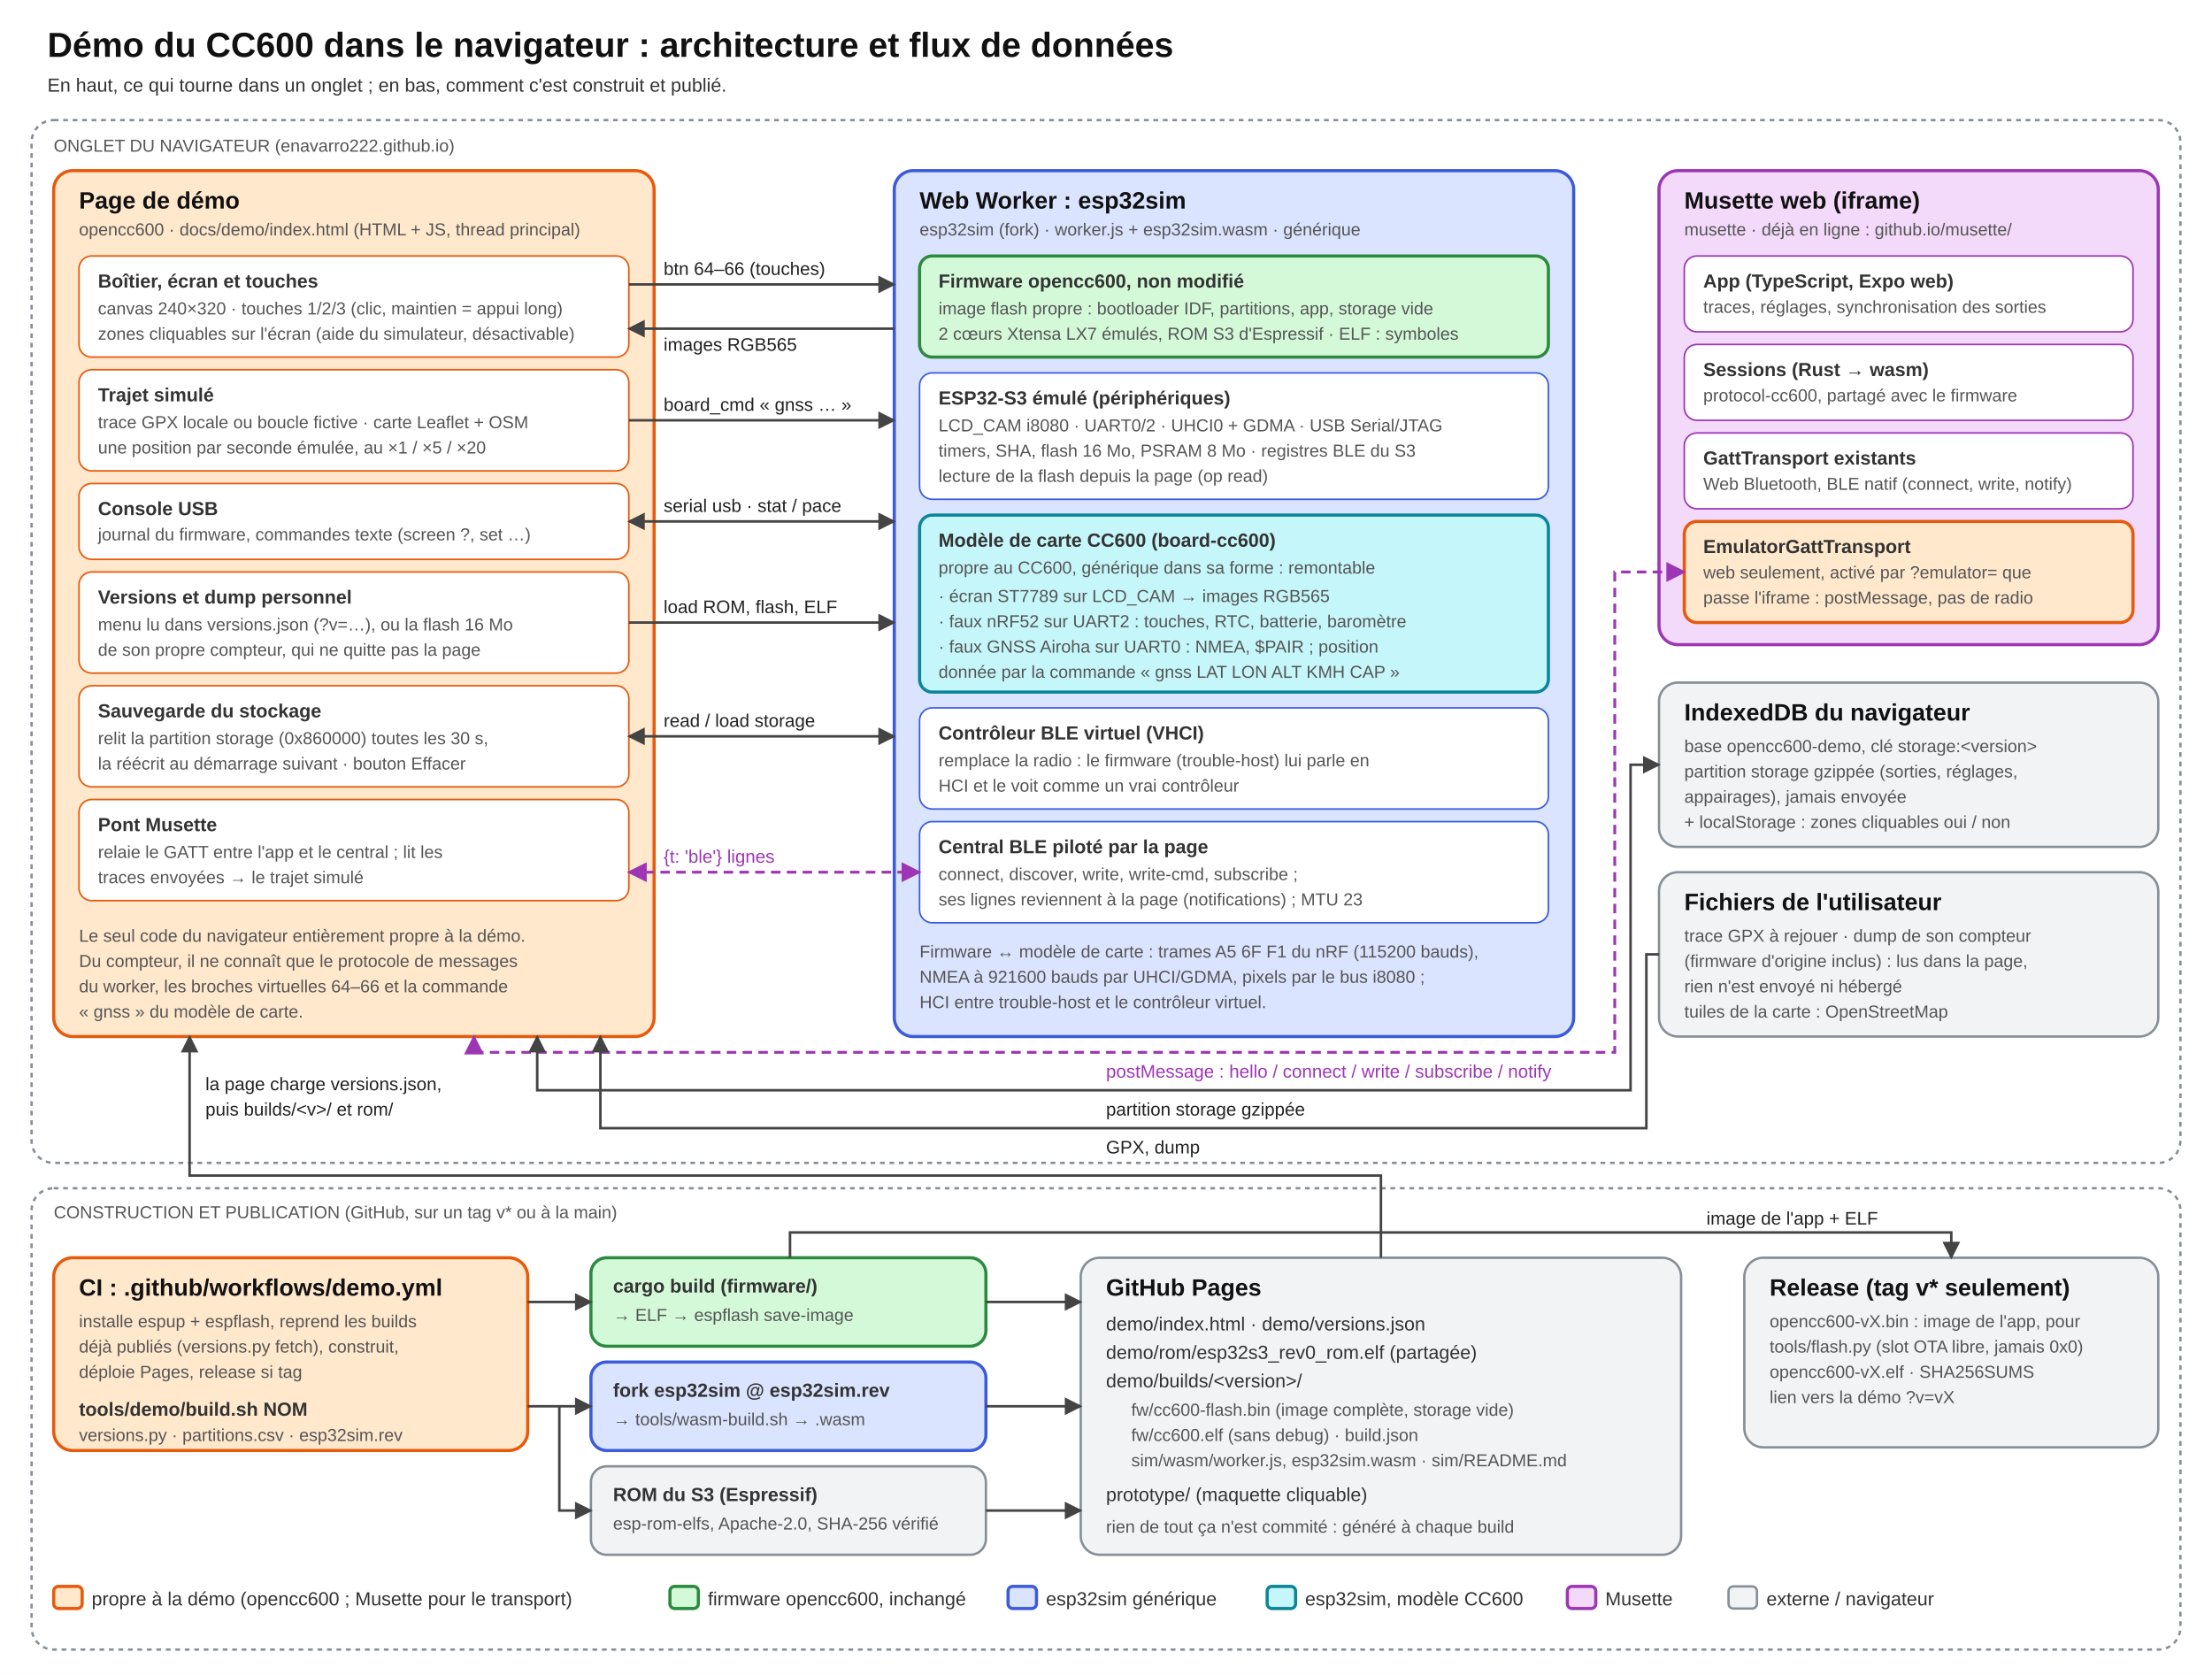
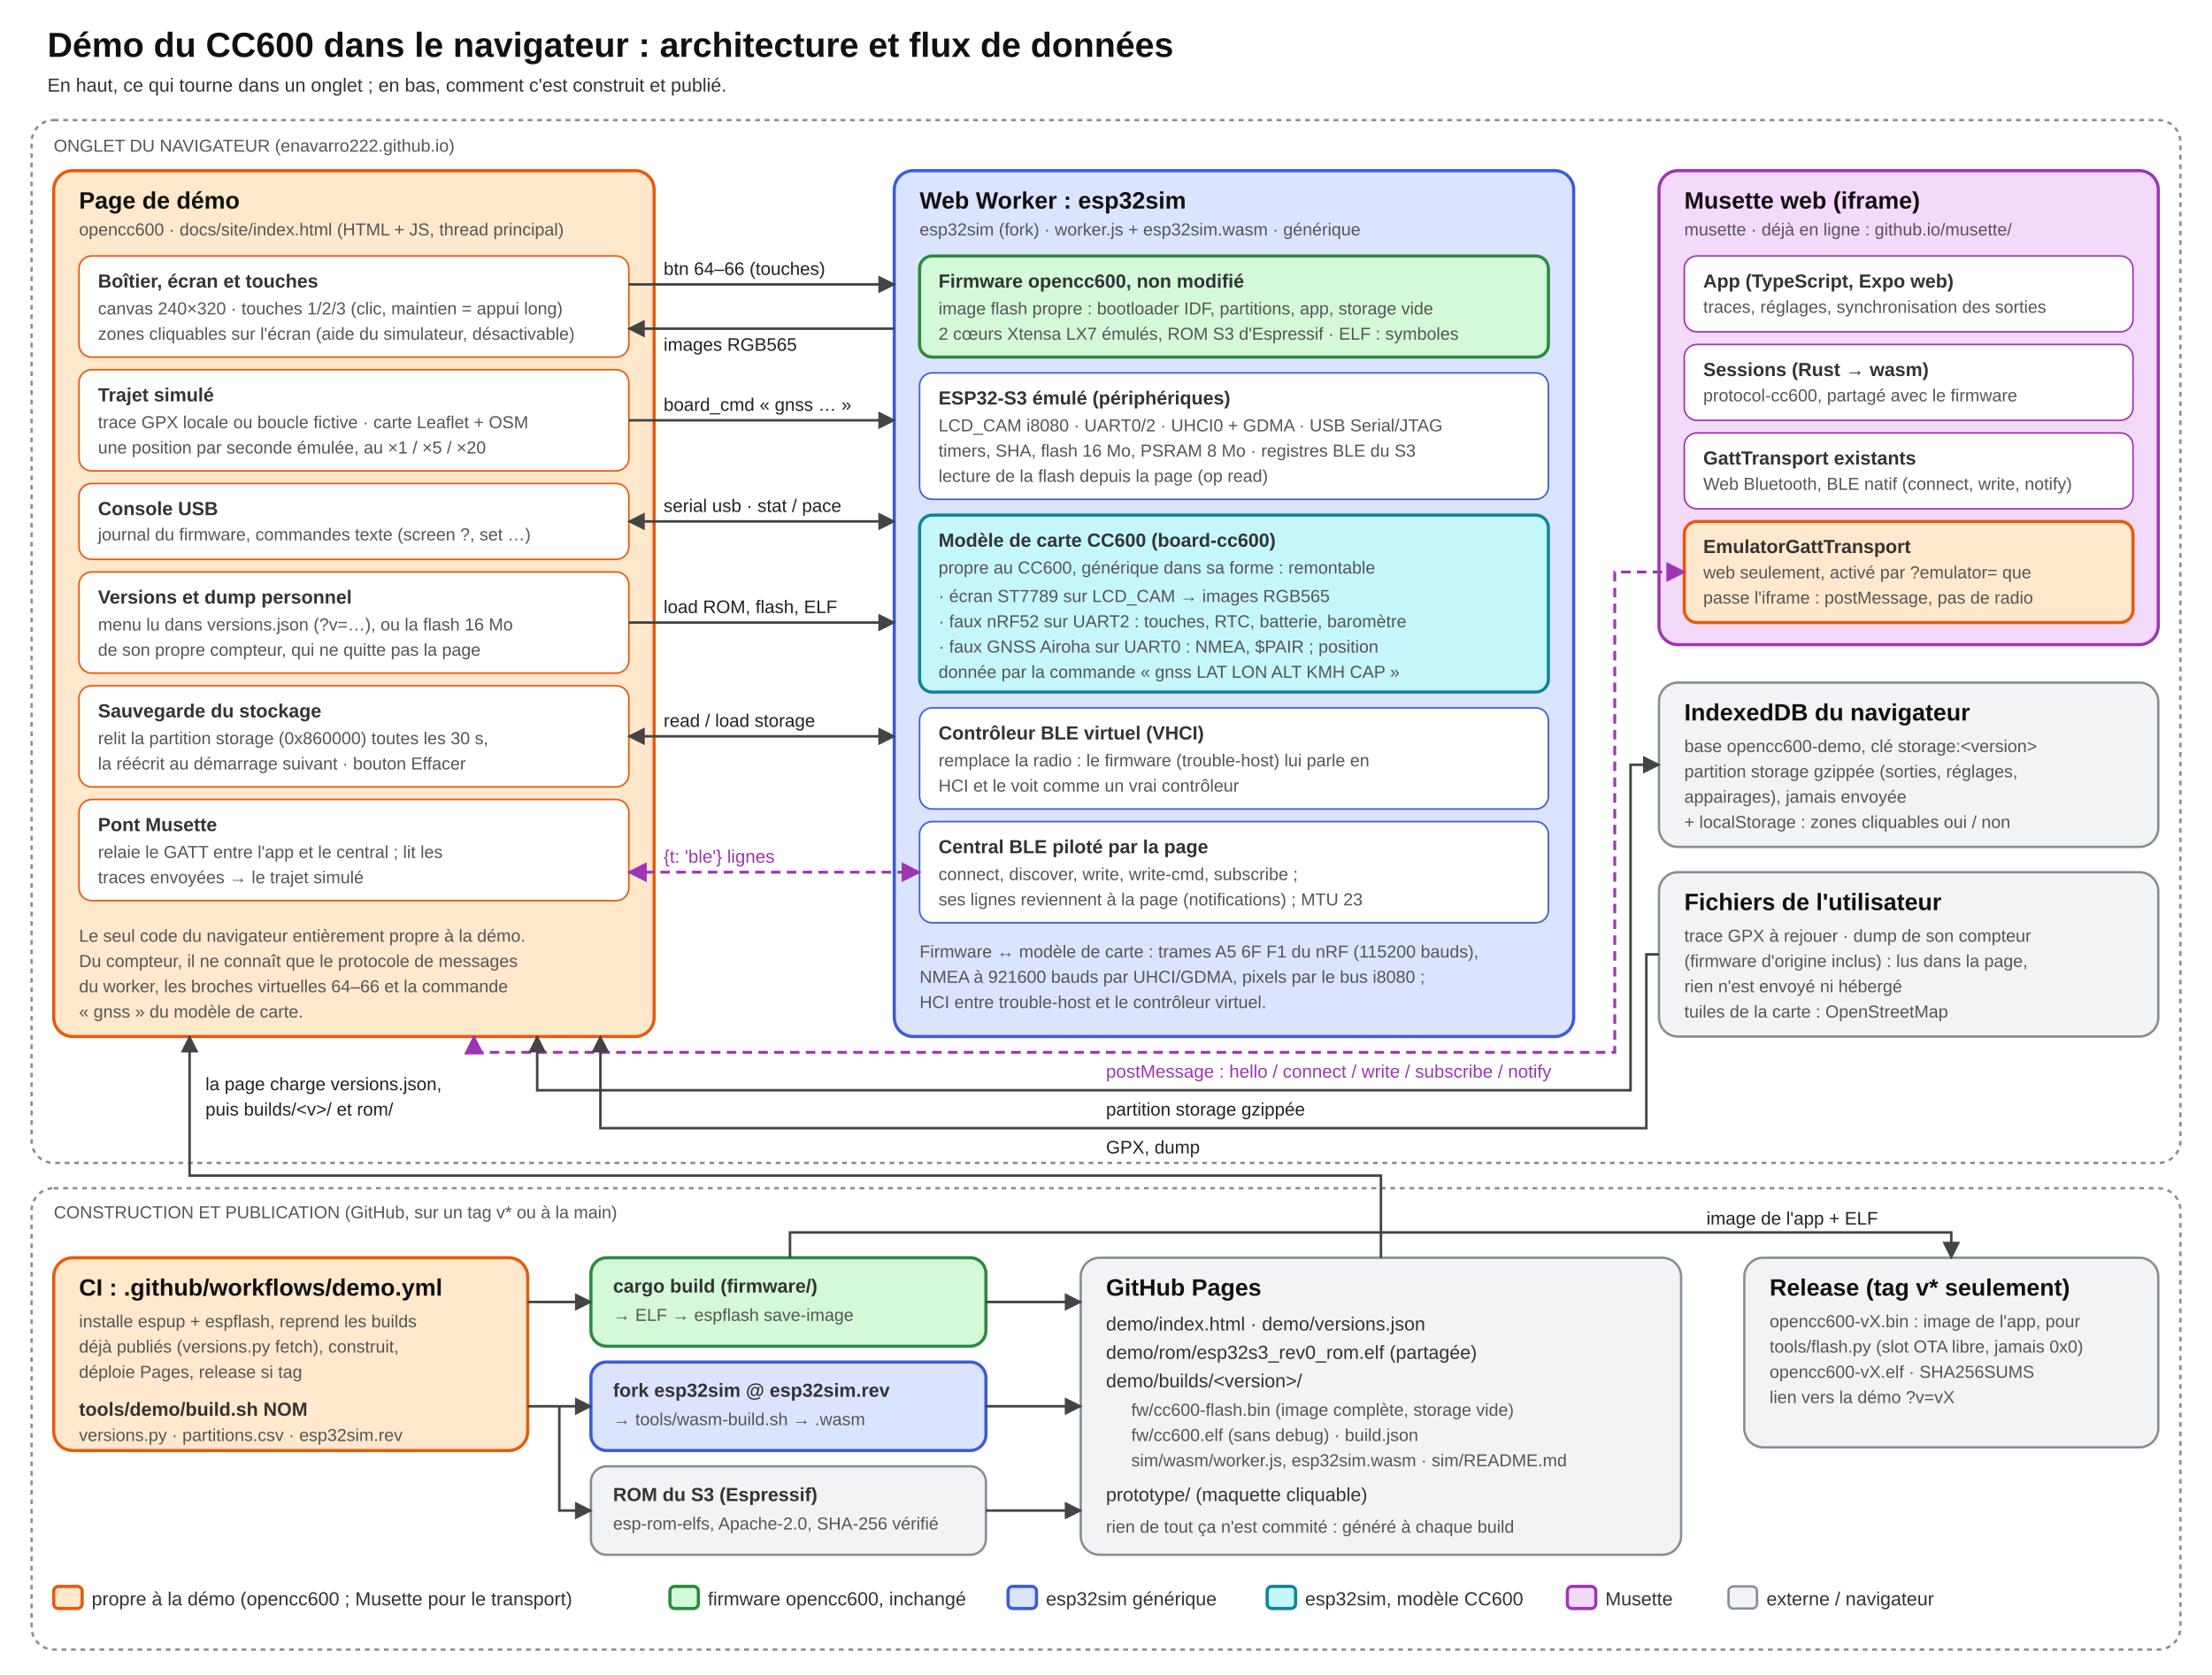
<svg xmlns="http://www.w3.org/2000/svg" viewBox="0 0 1400 1060" width="1400" height="1060" font-family="Barlow, 'Helvetica Neue', Arial, sans-serif" font-size="13">
  <defs>
    <marker id="a" viewBox="0 0 10 10" refX="9" refY="5" markerWidth="7" markerHeight="7" orient="auto-start-reverse">
      <path d="M0 0L10 5L0 10z" fill="#444" />
    </marker>
    <marker id="p" viewBox="0 0 10 10" refX="9" refY="5" markerWidth="7" markerHeight="7" orient="auto-start-reverse">
      <path d="M0 0L10 5L0 10z" fill="#9C36B5" />
    </marker>
    <style>
      .t { font-weight: 700; font-size: 15px; fill: #111; }
      .s { font-size: 12px; fill: #333; }
      .m { font-size: 11px; fill: #555; }
      .demo { fill: #FFE8CC; stroke: #E8590C; stroke-width: 2; }
      .fw { fill: #D3F9D8; stroke: #2B8A3E; stroke-width: 2; }
      .sim { fill: #DBE4FF; stroke: #3B5BDB; stroke-width: 2; }
      .board { fill: #C5F6FA; stroke: #0C8599; stroke-width: 2; }
      .mus { fill: #F3D9FA; stroke: #9C36B5; stroke-width: 2; }
      .ext { fill: #F1F3F5; stroke: #868E96; stroke-width: 1.5; }
      .plan { stroke-dasharray: 6 4; }
      .wrap { fill: none; stroke: #868E96; stroke-width: 1.5; stroke-dasharray: 3 3; }
      .f { stroke: #444; stroke-width: 1.6; fill: none; marker-end: url(#a); }
      .f2 { stroke: #444; stroke-width: 1.6; fill: none; marker-start: url(#a); marker-end: url(#a); }
      .fp { stroke: #9C36B5; stroke-width: 1.8; fill: none; stroke-dasharray: 6 4; marker-start: url(#p); marker-end: url(#p); }
      .lab { font-size: 11.5px; fill: #222; }
      .labp { font-size: 11.5px; fill: #9C36B5; }
    </style>
  </defs>
  <rect width="1400" height="1060" fill="#FFFFFF" />
  <text x="30" y="36" font-size="22" font-weight="700" fill="#111">Démo du CC600 dans le navigateur : architecture et flux de données</text>
  <text x="30" y="58" class="s">En haut, ce qui tourne dans un onglet ; en bas, comment c'est construit et publié.</text>
  <rect x="20" y="76" width="1360" height="660" rx="14" class="wrap" />
  <text x="34" y="96" class="m">ONGLET DU NAVIGATEUR (enavarro222.github.io)</text>
  <rect x="34" y="108" width="380" height="548" rx="12" class="demo" />
  <text x="50" y="132" class="t">Page de démo</text>
-   <text x="50" y="149" class="m">opencc600 · docs/demo/index.html (HTML + JS, thread principal)</text>
+   <text x="50" y="149" class="m">opencc600 · docs/site/index.html (HTML + JS, thread principal)</text>
  <rect x="50" y="162" width="348" height="64" rx="8" fill="#fff" stroke="#E8590C" />
  <text x="62" y="182" class="s" font-weight="700">Boîtier, écran et touches</text>
  <text x="62" y="199" class="m">canvas 240×320 · touches 1/2/3 (clic, maintien = appui long)</text>
  <text x="62" y="215" class="m">zones cliquables sur l'écran (aide du simulateur, désactivable)</text>
  <rect x="50" y="234" width="348" height="64" rx="8" fill="#fff" stroke="#E8590C" />
  <text x="62" y="254" class="s" font-weight="700">Trajet simulé</text>
  <text x="62" y="271" class="m">trace GPX locale ou boucle fictive · carte Leaflet + OSM</text>
  <text x="62" y="287" class="m">une position par seconde émulée, au ×1 / ×5 / ×20</text>
  <rect x="50" y="306" width="348" height="48" rx="8" fill="#fff" stroke="#E8590C" />
  <text x="62" y="326" class="s" font-weight="700">Console USB</text>
  <text x="62" y="342" class="m">journal du firmware, commandes texte (screen ?, set …)</text>
  <rect x="50" y="362" width="348" height="64" rx="8" fill="#fff" stroke="#E8590C" />
  <text x="62" y="382" class="s" font-weight="700">Versions et dump personnel</text>
  <text x="62" y="399" class="m">menu lu dans versions.json (?v=…), ou la flash 16 Mo</text>
  <text x="62" y="415" class="m">de son propre compteur, qui ne quitte pas la page</text>
  <rect x="50" y="434" width="348" height="64" rx="8" fill="#fff" stroke="#E8590C" />
  <text x="62" y="454" class="s" font-weight="700">Sauvegarde du stockage</text>
  <text x="62" y="471" class="m">relit la partition storage (0x860000) toutes les 30 s,</text>
  <text x="62" y="487" class="m">la réécrit au démarrage suivant · bouton Effacer</text>
  <rect x="50" y="506" width="348" height="64" rx="8" fill="#fff" stroke="#E8590C" />
  <text x="62" y="526" class="s" font-weight="700">Pont Musette</text>
  <text x="62" y="543" class="m">relaie le GATT entre l'app et le central ; lit les</text>
  <text x="62" y="559" class="m">traces envoyées → le trajet simulé</text>
  <text x="50" y="596" class="m">Le seul code du navigateur entièrement propre à la démo.</text>
  <text x="50" y="612" class="m">Du compteur, il ne connaît que le protocole de messages</text>
  <text x="50" y="628" class="m">du worker, les broches virtuelles 64–66 et la commande</text>
  <text x="50" y="644" class="m">« gnss » du modèle de carte.</text>
  <rect x="566" y="108" width="430" height="548" rx="12" class="sim" />
  <text x="582" y="132" class="t">Web Worker : esp32sim</text>
  <text x="582" y="149" class="m">esp32sim (fork) · worker.js + esp32sim.wasm · générique</text>
  <rect x="582" y="162" width="398" height="64" rx="8" class="fw" />
  <text x="594" y="182" class="s" font-weight="700">Firmware opencc600, non modifié</text>
  <text x="594" y="199" class="m">image flash propre : bootloader IDF, partitions, app, storage vide</text>
  <text x="594" y="215" class="m">2 cœurs Xtensa LX7 émulés, ROM S3 d'Espressif · ELF : symboles</text>
  <rect x="582" y="236" width="398" height="80" rx="8" fill="#fff" stroke="#3B5BDB" />
  <text x="594" y="256" class="s" font-weight="700">ESP32-S3 émulé (périphériques)</text>
  <text x="594" y="273" class="m">LCD_CAM i8080 · UART0/2 · UHCI0 + GDMA · USB Serial/JTAG</text>
  <text x="594" y="289" class="m">timers, SHA, flash 16 Mo, PSRAM 8 Mo · registres BLE du S3</text>
  <text x="594" y="305" class="m">lecture de la flash depuis la page (op read)</text>
  <rect x="582" y="326" width="398" height="112" rx="8" class="board" />
  <text x="594" y="346" class="s" font-weight="700">Modèle de carte CC600 (board-cc600)</text>
  <text x="594" y="363" class="m">propre au CC600, générique dans sa forme : remontable</text>
  <text x="594" y="381" class="m">· écran ST7789 sur LCD_CAM → images RGB565</text>
  <text x="594" y="397" class="m">· faux nRF52 sur UART2 : touches, RTC, batterie, baromètre</text>
  <text x="594" y="413" class="m">· faux GNSS Airoha sur UART0 : NMEA, $PAIR ; position</text>
  <text x="594" y="429" class="m">  donnée par la commande « gnss LAT LON ALT KMH CAP »</text>
  <rect x="582" y="448" width="398" height="64" rx="8" fill="#fff" stroke="#3B5BDB" />
  <text x="594" y="468" class="s" font-weight="700">Contrôleur BLE virtuel (VHCI)</text>
  <text x="594" y="485" class="m">remplace la radio : le firmware (trouble-host) lui parle en</text>
  <text x="594" y="501" class="m">HCI et le voit comme un vrai contrôleur</text>
  <rect x="582" y="520" width="398" height="64" rx="8" fill="#fff" stroke="#3B5BDB" />
  <text x="594" y="540" class="s" font-weight="700">Central BLE piloté par la page</text>
  <text x="594" y="557" class="m">connect, discover, write, write-cmd, subscribe ;</text>
  <text x="594" y="573" class="m">ses lignes reviennent à la page (notifications) ; MTU 23</text>
  <text x="582" y="606" class="m">Firmware ↔ modèle de carte : trames A5 6F F1 du nRF (115200 bauds),</text>
  <text x="582" y="622" class="m">NMEA à 921600 bauds par UHCI/GDMA, pixels par le bus i8080 ;</text>
  <text x="582" y="638" class="m">HCI entre trouble-host et le contrôleur virtuel.</text>
  <rect x="1050" y="108" width="316" height="300" rx="12" class="mus" />
  <text x="1066" y="132" class="t">Musette web (iframe)</text>
  <text x="1066" y="149" class="m">musette · déjà en ligne : github.io/musette/</text>
  <rect x="1066" y="162" width="284" height="48" rx="8" fill="#fff" stroke="#9C36B5" />
  <text x="1078" y="182" class="s" font-weight="700">App (TypeScript, Expo web)</text>
  <text x="1078" y="198" class="m">traces, réglages, synchronisation des sorties</text>
  <rect x="1066" y="218" width="284" height="48" rx="8" fill="#fff" stroke="#9C36B5" />
  <text x="1078" y="238" class="s" font-weight="700">Sessions (Rust → wasm)</text>
  <text x="1078" y="254" class="m">protocol-cc600, partagé avec le firmware</text>
  <rect x="1066" y="274" width="284" height="48" rx="8" fill="#fff" stroke="#9C36B5" />
  <text x="1078" y="294" class="s" font-weight="700">GattTransport existants</text>
  <text x="1078" y="310" class="m">Web Bluetooth, BLE natif (connect, write, notify)</text>
  <rect x="1066" y="330" width="284" height="64" rx="8" class="demo" />
  <text x="1078" y="350" class="s" font-weight="700">EmulatorGattTransport</text>
  <text x="1078" y="366" class="m">web seulement, activé par ?emulator= que</text>
  <text x="1078" y="382" class="m">passe l'iframe : postMessage, pas de radio</text>
  <rect x="1050" y="432" width="316" height="104" rx="12" class="ext" />
  <text x="1066" y="456" class="t">IndexedDB du navigateur</text>
  <text x="1066" y="476" class="m">base opencc600-demo, clé storage:&lt;version&gt;</text>
  <text x="1066" y="492" class="m">partition storage gzippée (sorties, réglages,</text>
  <text x="1066" y="508" class="m">appairages), jamais envoyée</text>
  <text x="1066" y="524" class="m">+ localStorage : zones cliquables oui / non</text>
  <rect x="1050" y="552" width="316" height="104" rx="12" class="ext" />
  <text x="1066" y="576" class="t">Fichiers de l'utilisateur</text>
  <text x="1066" y="596" class="m">trace GPX à rejouer · dump de son compteur</text>
  <text x="1066" y="612" class="m">(firmware d'origine inclus) : lus dans la page,</text>
  <text x="1066" y="628" class="m">rien n'est envoyé ni hébergé</text>
  <text x="1066" y="644" class="m">tuiles de la carte : OpenStreetMap</text>
  <path class="f" d="M398 180 H566" />
  <text x="420" y="174" class="lab">btn 64–66 (touches)</text>
  <path class="f" d="M566 208 H398" />
  <text x="420" y="222" class="lab">images RGB565</text>
  <path class="f" d="M398 266 H566" />
  <text x="420" y="260" class="lab">board_cmd « gnss … »</text>
  <path class="f2" d="M398 330 H566" />
  <text x="420" y="324" class="lab">serial usb · stat / pace</text>
  <path class="f" d="M398 394 H566" />
  <text x="420" y="388" class="lab">load ROM, flash, ELF</text>
  <path class="f2" d="M398 466 H566" />
  <text x="420" y="460" class="lab">read / load storage</text>
  <path class="fp" d="M398 552 H582" />
  <text x="420" y="546" class="labp">{t: 'ble'} lignes</text>
  <path class="fp" d="M300 656 V666 H1022 V362 H1066" />
  <text x="700" y="682" class="labp">postMessage : hello / connect / write / subscribe / notify</text>
  <path class="f2" d="M340 656 V690 H1032 V484 H1050" />
  <text x="700" y="706" class="lab">partition storage gzippée</text>
  <path class="f" d="M1050 604 H1042 V714 H380 V656" />
  <text x="700" y="730" class="lab">GPX, dump</text>
  <rect x="20" y="752" width="1360" height="292" rx="14" class="wrap" />
  <text x="34" y="771" class="m">CONSTRUCTION ET PUBLICATION (GitHub, sur un tag v* ou à la main)</text>
  <rect x="34" y="796" width="300" height="122" rx="12" class="demo" />
  <text x="50" y="820" class="t">CI : .github/workflows/demo.yml</text>
  <text x="50" y="840" class="m">installe espup + espflash, reprend les builds</text>
  <text x="50" y="856" class="m">déjà publiés (versions.py fetch), construit,</text>
  <text x="50" y="872" class="m">déploie Pages, release si tag</text>
  <text x="50" y="896" class="s" font-weight="700">tools/demo/build.sh NOM</text>
  <text x="50" y="912" class="m">versions.py · partitions.csv · esp32sim.rev</text>
  <rect x="374" y="796" width="250" height="56" rx="10" class="fw" />
  <text x="388" y="818" class="s" font-weight="700">cargo build (firmware/)</text>
  <text x="388" y="836" class="m">→ ELF → espflash save-image</text>
  <rect x="374" y="862" width="250" height="56" rx="10" class="sim" />
  <text x="388" y="884" class="s" font-weight="700">fork esp32sim @ esp32sim.rev</text>
  <text x="388" y="902" class="m">→ tools/wasm-build.sh → .wasm</text>
  <rect x="374" y="928" width="250" height="56" rx="10" class="ext" />
  <text x="388" y="950" class="s" font-weight="700">ROM du S3 (Espressif)</text>
  <text x="388" y="968" class="m">esp-rom-elfs, Apache-2.0, SHA-256 vérifié</text>
  <rect x="684" y="796" width="380" height="188" rx="12" class="ext" />
  <text x="700" y="820" class="t">GitHub Pages</text>
  <text x="700" y="842" class="s">demo/index.html · demo/versions.json</text>
  <text x="700" y="860" class="s">demo/rom/esp32s3_rev0_rom.elf (partagée)</text>
  <text x="700" y="878" class="s">demo/builds/&lt;version&gt;/</text>
  <text x="716" y="896" class="m">fw/cc600-flash.bin (image complète, storage vide)</text>
  <text x="716" y="912" class="m">fw/cc600.elf (sans debug) · build.json</text>
  <text x="716" y="928" class="m">sim/wasm/worker.js, esp32sim.wasm · sim/README.md</text>
  <text x="700" y="950" class="s">prototype/ (maquette cliquable)</text>
  <text x="700" y="970" class="m">rien de tout ça n'est commité : généré à chaque build</text>
  <rect x="1104" y="796" width="262" height="120" rx="12" class="ext" />
  <text x="1120" y="820" class="t">Release (tag v* seulement)</text>
  <text x="1120" y="840" class="m">opencc600-vX.bin : image de l'app, pour</text>
  <text x="1120" y="856" class="m">tools/flash.py (slot OTA libre, jamais 0x0)</text>
  <text x="1120" y="872" class="m">opencc600-vX.elf · SHA256SUMS</text>
  <text x="1120" y="888" class="m">lien vers la démo ?v=vX</text>
  <path class="f" d="M334 824 H374" />
  <path class="f" d="M334 890 H374" />
  <path class="f" d="M354 890 V956 H374" />
  <path class="f" d="M624 824 H684" />
  <path class="f" d="M624 890 H684" />
  <path class="f" d="M624 956 H684" />
  <path class="f" d="M500 796 V780 H1235 V796" />
  <text x="1080" y="775" class="lab">image de l'app + ELF</text>
  <path class="f" d="M874 796 V744 H120 V656" />
  <text x="130" y="690" class="lab">la page charge versions.json,</text>
  <text x="130" y="706" class="lab">puis builds/&lt;v&gt;/ et rom/</text>
  <g transform="translate(34 1004)">
    <rect width="18" height="14" rx="3" class="demo" />
    <text x="24" y="12" class="s">propre à la démo (opencc600 ; Musette pour le transport)</text>
    <rect x="390" width="18" height="14" rx="3" class="fw" />
    <text x="414" y="12" class="s">firmware opencc600, inchangé</text>
    <rect x="604" width="18" height="14" rx="3" class="sim" />
    <text x="628" y="12" class="s">esp32sim générique</text>
    <rect x="768" width="18" height="14" rx="3" class="board" />
    <text x="792" y="12" class="s">esp32sim, modèle CC600</text>
    <rect x="958" width="18" height="14" rx="3" class="mus" />
    <text x="982" y="12" class="s">Musette</text>
    <rect x="1060" width="18" height="14" rx="3" class="ext" />
    <text x="1084" y="12" class="s">externe / navigateur</text>
  </g>
</svg>
